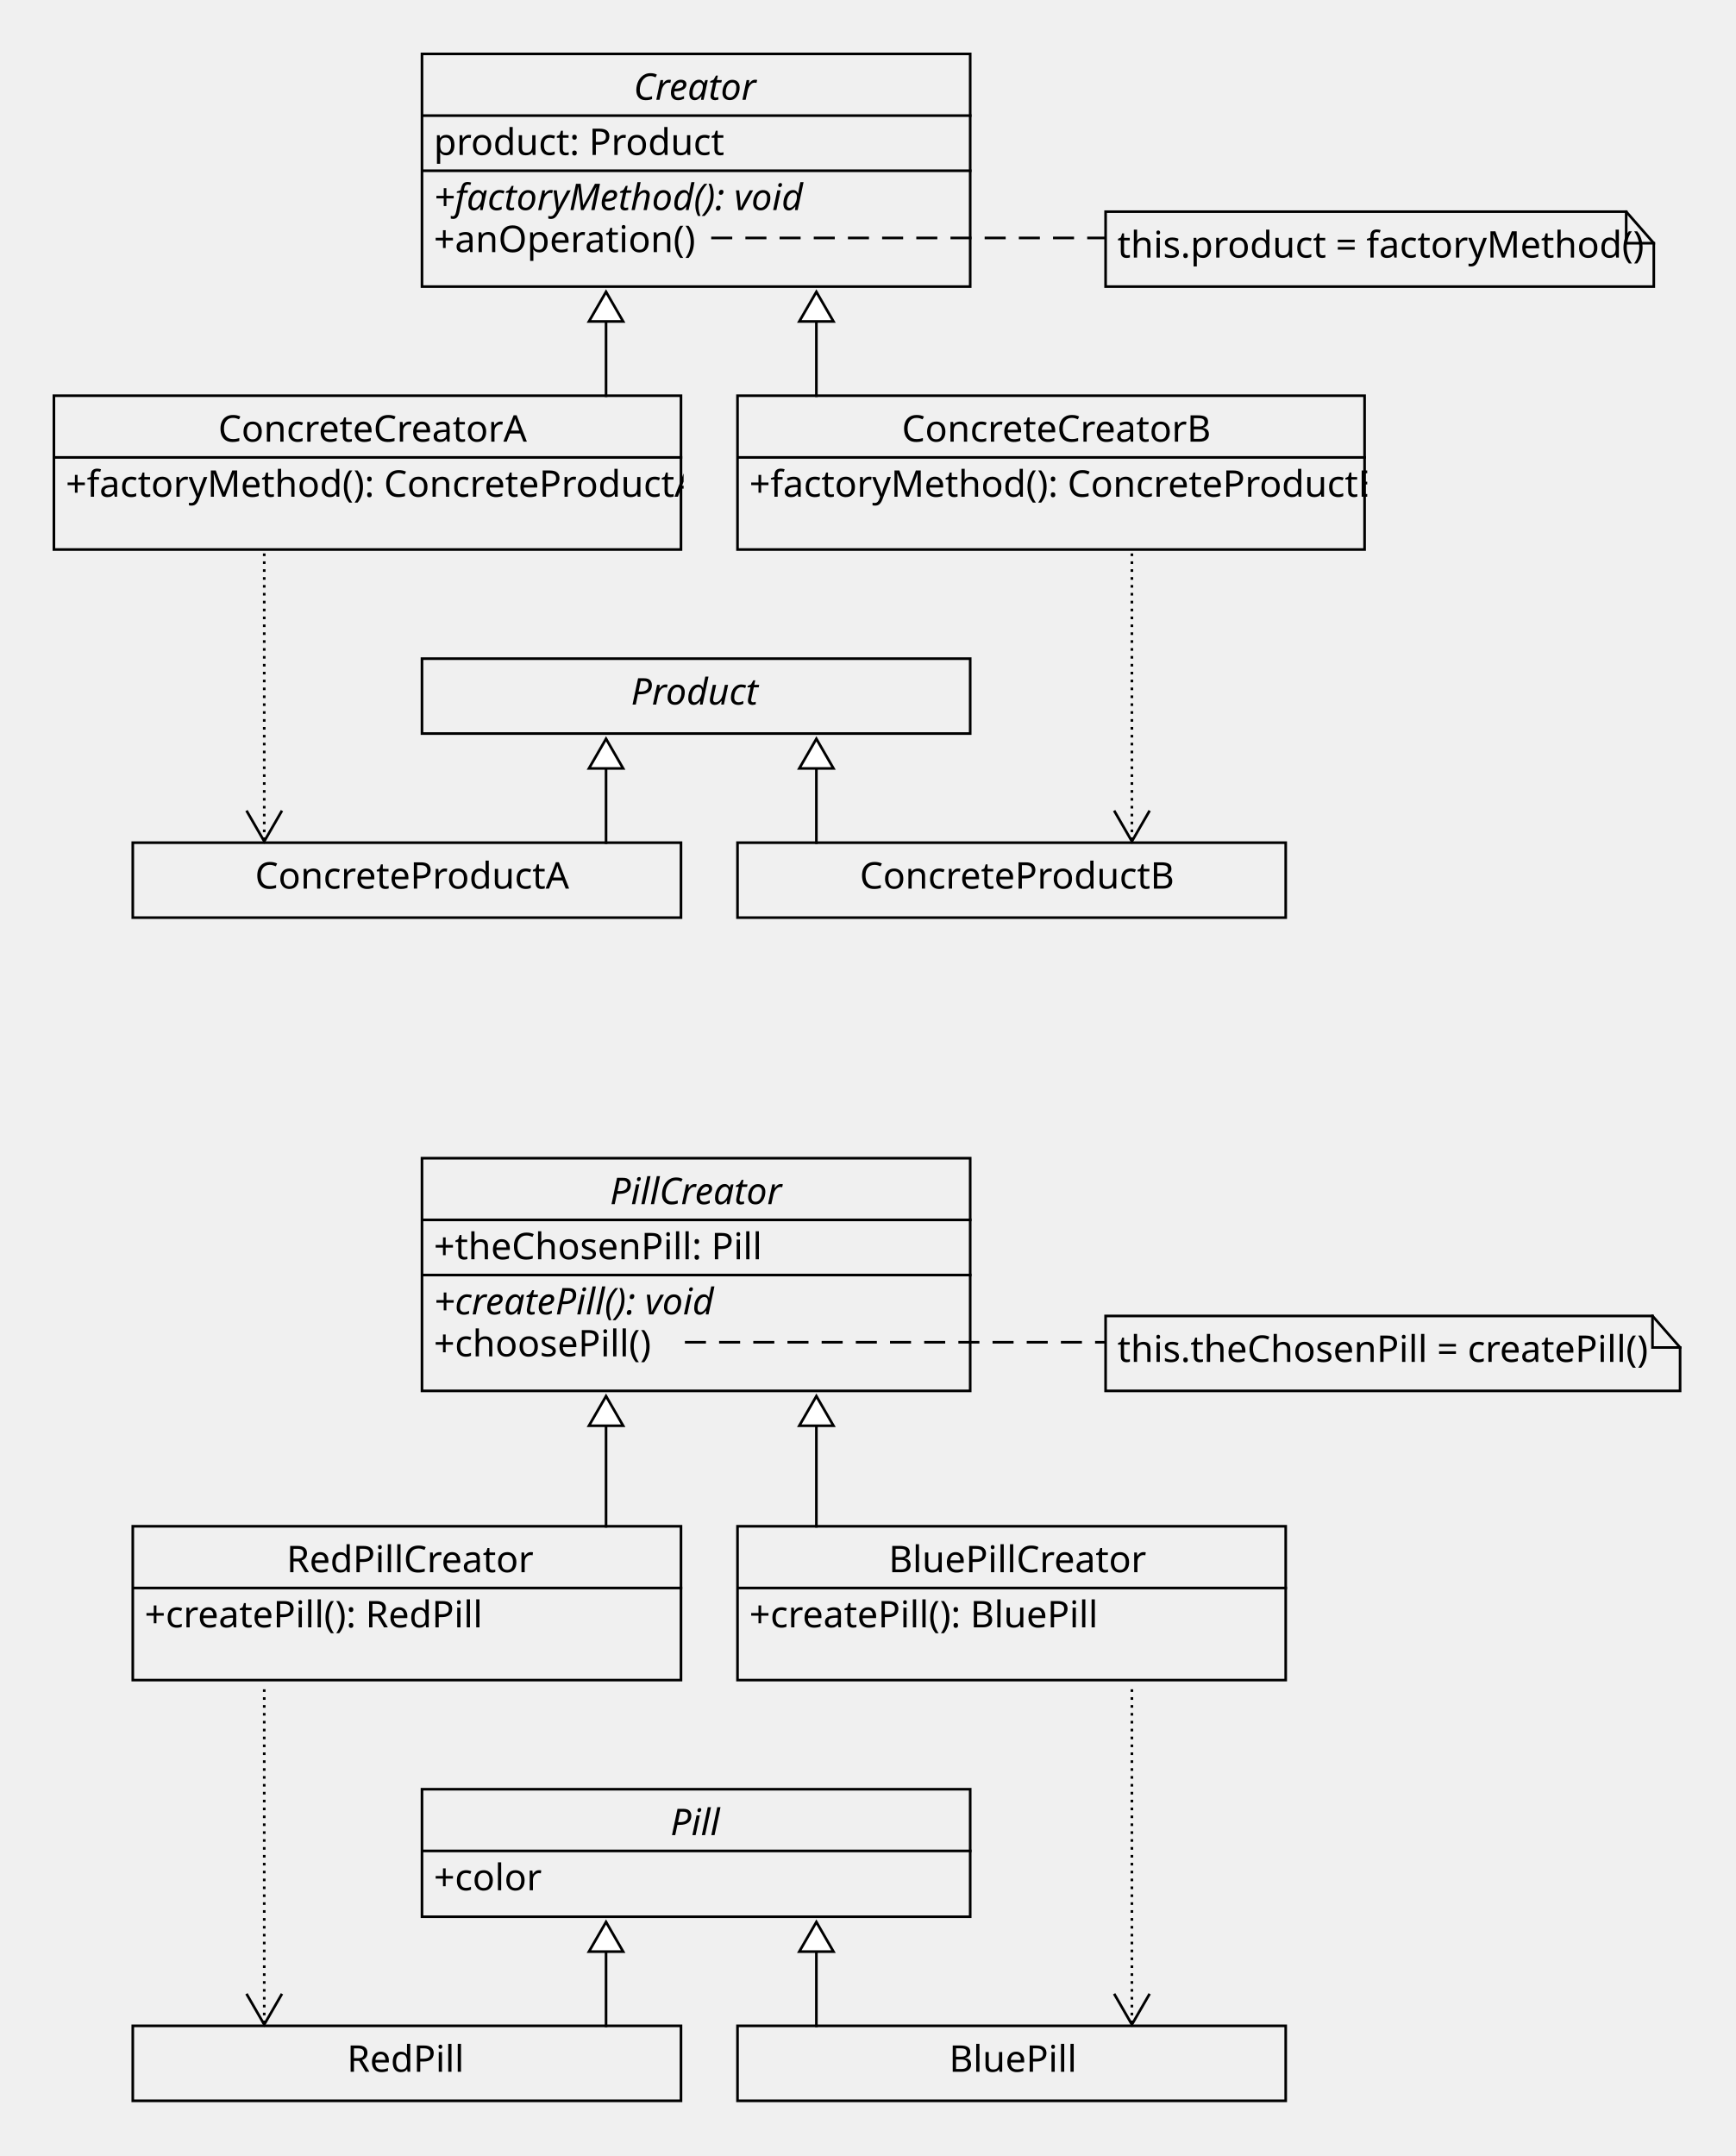
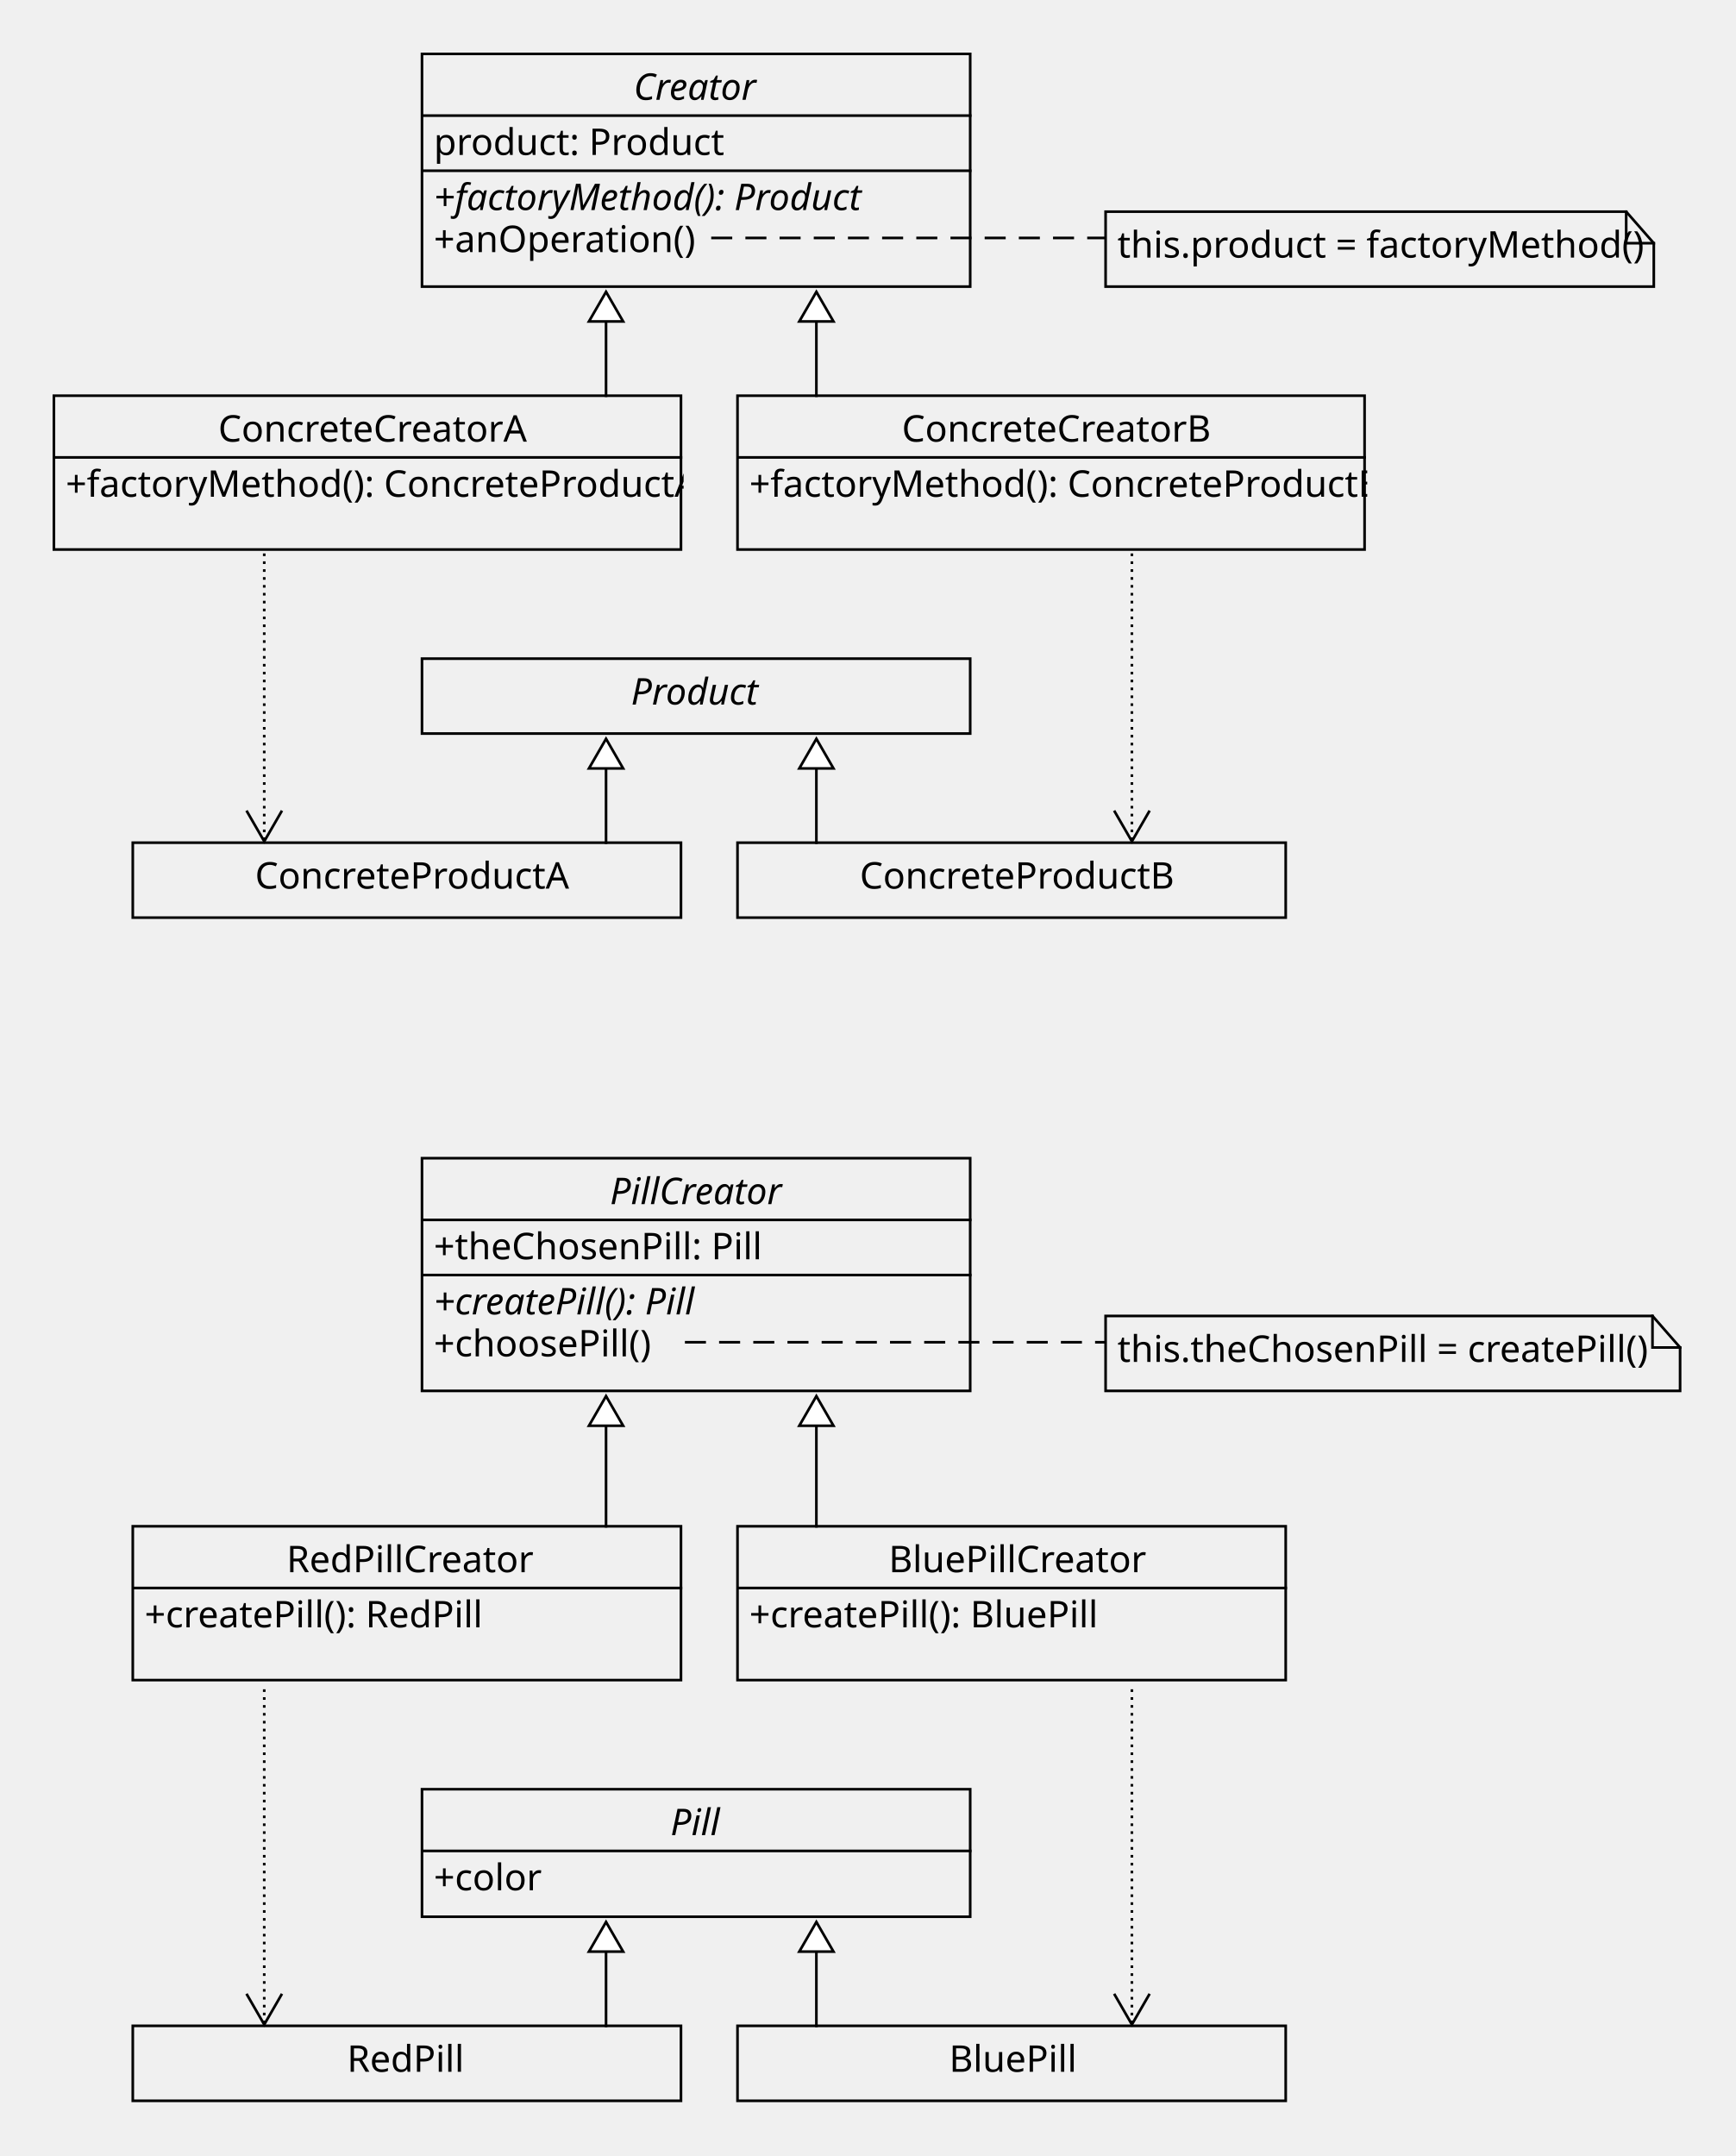
<svg xmlns="http://www.w3.org/2000/svg" fill-opacity="1" color-rendering="auto" color-interpolation="auto" text-rendering="auto" stroke="black" stroke-linecap="square" width="660" stroke-miterlimit="10" shape-rendering="auto" stroke-opacity="1" fill="black" stroke-dasharray="none" font-weight="normal" stroke-width="1" viewBox="390 80 660 820" height="820" font-family="'Dialog'" font-style="normal" stroke-linejoin="miter" font-size="12px" stroke-dashoffset="0" image-rendering="auto">
  <defs id="genericDefs" />
  <g>
    <defs id="defs1">
      <clipPath clipPathUnits="userSpaceOnUse" id="clipPath1">
        <path d="M0 0 L2147483647 0 L2147483647 2147483647 L0 2147483647 L0 0 Z" />
      </clipPath>
      <clipPath clipPathUnits="userSpaceOnUse" id="clipPath2">
        <path d="M0 0 L0 30 L210 30 L210 0 Z" />
      </clipPath>
      <clipPath clipPathUnits="userSpaceOnUse" id="clipPath3">
        <path d="M0 0 L0 60 L240 60 L240 0 Z" />
      </clipPath>
      <clipPath clipPathUnits="userSpaceOnUse" id="clipPath4">
        <path d="M0 0 L0 90 L210 90 L210 0 Z" />
      </clipPath>
      <clipPath clipPathUnits="userSpaceOnUse" id="clipPath5">
        <path d="M0 0 L0 30 L220 30 L220 0 Z" />
      </clipPath>
      <clipPath clipPathUnits="userSpaceOnUse" id="clipPath6">
        <path d="M0 0 L0 50 L210 50 L210 0 Z" />
      </clipPath>
      <clipPath clipPathUnits="userSpaceOnUse" id="clipPath7">
        <path d="M0 0 L0 60 L210 60 L210 0 Z" />
      </clipPath>
      <clipPath clipPathUnits="userSpaceOnUse" id="clipPath8">
        <path d="M0 0 L0 30 L180 30 L180 0 Z" />
      </clipPath>
      <clipPath clipPathUnits="userSpaceOnUse" id="clipPath9">
        <path d="M0 0 L0 140 L30 140 L30 0 Z" />
      </clipPath>
      <clipPath clipPathUnits="userSpaceOnUse" id="clipPath10">
        <path d="M0 0 L0 70 L30 70 L30 0 Z" />
      </clipPath>
      <clipPath clipPathUnits="userSpaceOnUse" id="clipPath11">
        <path d="M0 0 L0 30 L190 30 L190 0 Z" />
      </clipPath>
      <clipPath clipPathUnits="userSpaceOnUse" id="clipPath12">
        <path d="M0 0 L0 160 L30 160 L30 0 Z" />
      </clipPath>
      <clipPath clipPathUnits="userSpaceOnUse" id="clipPath13">
        <path d="M0 0 L0 80 L30 80 L30 0 Z" />
      </clipPath>
    </defs>
    <g fill="rgb(255,255,255)" fill-opacity="0" transform="translate(810,160)" stroke-opacity="0" stroke="rgb(255,255,255)">
      <path d="M0.5 0.5 L198.5 0.5 L209 12.5 L209 29 L0.5 29 Z" stroke="none" clip-path="url(#clipPath2)" />
    </g>
    <g transform="translate(810,160)">
      <path fill="none" d="M0.5 0.5 L198.5 0.5 L209 12.5 L209 29 L0.5 29 Z" clip-path="url(#clipPath2)" />
      <path fill="none" d="M198.5 0.5 L198.5 12.5 L209 12.5" clip-path="url(#clipPath2)" />
      <text x="5" font-size="14px" y="17.969" clip-path="url(#clipPath2)" font-family="sans-serif" stroke="none" xml:space="preserve">this.product = factoryMethod()</text>
    </g>
    <g fill="rgb(255,255,255)" fill-opacity="0" transform="translate(670,400)" stroke-opacity="0" stroke="rgb(255,255,255)">
      <rect x="0.5" width="208.5" height="28.5" y="0.5" clip-path="url(#clipPath2)" stroke="none" />
    </g>
    <g transform="translate(670,400)">
      <rect fill="none" x="0.5" width="208.5" height="28.5" y="0.5" clip-path="url(#clipPath2)" />
      <text x="47" font-size="14px" y="17.969" clip-path="url(#clipPath2)" font-family="sans-serif" stroke="none" xml:space="preserve">ConcreteProductB</text>
    </g>
    <g fill="rgb(255,255,255)" fill-opacity="0" transform="translate(550,330)" stroke-opacity="0" stroke="rgb(255,255,255)">
      <rect x="0.5" width="208.5" height="28.5" y="0.5" clip-path="url(#clipPath2)" stroke="none" />
    </g>
    <g transform="translate(550,330)">
      <rect fill="none" x="0.5" width="208.5" height="28.5" y="0.5" clip-path="url(#clipPath2)" />
      <text x="80" font-size="14px" y="17.969" clip-path="url(#clipPath2)" font-family="sans-serif" font-style="italic" stroke="none" xml:space="preserve">Product</text>
    </g>
    <g fill="rgb(255,255,255)" fill-opacity="0" transform="translate(440,400)" stroke-opacity="0" stroke="rgb(255,255,255)">
      <rect x="0.5" width="208.5" height="28.5" y="0.5" clip-path="url(#clipPath2)" stroke="none" />
    </g>
    <g transform="translate(440,400)">
      <rect fill="none" x="0.5" width="208.5" height="28.5" y="0.5" clip-path="url(#clipPath2)" />
      <text x="47" font-size="14px" y="17.969" clip-path="url(#clipPath2)" font-family="sans-serif" stroke="none" xml:space="preserve">ConcreteProductA</text>
    </g>
    <g fill="rgb(255,255,255)" fill-opacity="0" transform="translate(670,230)" stroke-opacity="0" stroke="rgb(255,255,255)">
      <rect x="0.5" width="238.5" height="58.5" y="0.5" clip-path="url(#clipPath3)" stroke="none" />
    </g>
    <g transform="translate(670,230)">
      <rect fill="none" x="0.5" width="238.5" height="58.5" y="0.5" clip-path="url(#clipPath3)" />
      <text x="63" font-size="14px" y="17.969" clip-path="url(#clipPath3)" font-family="sans-serif" stroke="none" xml:space="preserve">ConcreteCreatorB</text>
      <path fill="none" d="M1 23.969 L239 23.969" clip-path="url(#clipPath3)" />
      <text x="5" font-size="14px" y="38.938" clip-path="url(#clipPath3)" font-family="sans-serif" stroke="none" xml:space="preserve">+factoryMethod(): ConcreteProductB</text>
    </g>
    <g fill="rgb(255,255,255)" fill-opacity="0" transform="translate(410,230)" stroke-opacity="0" stroke="rgb(255,255,255)">
      <rect x="0.5" width="238.5" height="58.5" y="0.5" clip-path="url(#clipPath3)" stroke="none" />
    </g>
    <g transform="translate(410,230)">
      <rect fill="none" x="0.5" width="238.5" height="58.5" y="0.5" clip-path="url(#clipPath3)" />
      <text x="63" font-size="14px" y="17.969" clip-path="url(#clipPath3)" font-family="sans-serif" stroke="none" xml:space="preserve">ConcreteCreatorA</text>
      <path fill="none" d="M1 23.969 L239 23.969" clip-path="url(#clipPath3)" />
      <text x="5" font-size="14px" y="38.938" clip-path="url(#clipPath3)" font-family="sans-serif" stroke="none" xml:space="preserve">+factoryMethod(): ConcreteProductA</text>
    </g>
    <g fill="rgb(255,255,255)" fill-opacity="0" transform="translate(550,100)" stroke-opacity="0" stroke="rgb(255,255,255)">
      <rect x="0.5" width="208.5" height="88.5" y="0.5" clip-path="url(#clipPath4)" stroke="none" />
    </g>
    <g transform="translate(550,100)">
      <rect fill="none" x="0.5" width="208.5" height="88.5" y="0.5" clip-path="url(#clipPath4)" />
      <text x="81" font-size="14px" y="17.969" clip-path="url(#clipPath4)" font-family="sans-serif" font-style="italic" stroke="none" xml:space="preserve">Creator</text>
      <path fill="none" d="M1 23.969 L209 23.969" clip-path="url(#clipPath4)" />
      <text x="5" font-size="14px" y="38.938" clip-path="url(#clipPath4)" font-family="sans-serif" stroke="none" xml:space="preserve">product: Product</text>
      <path fill="none" d="M1 44.938 L209 44.938" clip-path="url(#clipPath4)" />
-       <text x="5" font-size="14px" y="59.906" clip-path="url(#clipPath4)" font-family="sans-serif" font-style="italic" stroke="none" xml:space="preserve">+factoryMethod(): void</text>
+       <text x="5" font-size="14px" y="59.906" clip-path="url(#clipPath4)" font-family="sans-serif" font-style="italic" stroke="none" xml:space="preserve">+factoryMethod(): Product</text>
      <text x="5" font-size="14px" y="75.875" clip-path="url(#clipPath4)" font-family="sans-serif" stroke="none" xml:space="preserve">+anOperation()</text>
    </g>
    <g fill="rgb(255,255,255)" fill-opacity="0" transform="translate(810,580)" stroke-opacity="0" stroke="rgb(255,255,255)">
      <path d="M0.5 0.5 L208.5 0.5 L219 12.5 L219 29 L0.5 29 Z" stroke="none" clip-path="url(#clipPath5)" />
    </g>
    <g transform="translate(810,580)">
      <path fill="none" d="M0.5 0.5 L208.5 0.5 L219 12.5 L219 29 L0.5 29 Z" clip-path="url(#clipPath5)" />
      <path fill="none" d="M208.5 0.5 L208.5 12.5 L219 12.5" clip-path="url(#clipPath5)" />
      <text x="5" font-size="14px" y="17.969" clip-path="url(#clipPath5)" font-family="sans-serif" stroke="none" xml:space="preserve">this.theChosenPill = createPill()</text>
    </g>
    <g fill="rgb(255,255,255)" fill-opacity="0" transform="translate(670,850)" stroke-opacity="0" stroke="rgb(255,255,255)">
      <rect x="0.5" width="208.5" height="28.5" y="0.5" clip-path="url(#clipPath2)" stroke="none" />
    </g>
    <g transform="translate(670,850)">
      <rect fill="none" x="0.5" width="208.5" height="28.5" y="0.5" clip-path="url(#clipPath2)" />
      <text x="81" font-size="14px" y="17.969" clip-path="url(#clipPath2)" font-family="sans-serif" stroke="none" xml:space="preserve">BluePill</text>
    </g>
    <g fill="rgb(255,255,255)" fill-opacity="0" transform="translate(550,760)" stroke-opacity="0" stroke="rgb(255,255,255)">
      <rect x="0.5" width="208.5" height="48.5" y="0.5" clip-path="url(#clipPath6)" stroke="none" />
    </g>
    <g transform="translate(550,760)">
      <rect fill="none" x="0.5" width="208.5" height="48.5" y="0.5" clip-path="url(#clipPath6)" />
      <text x="95" font-size="14px" y="17.969" clip-path="url(#clipPath6)" font-family="sans-serif" font-style="italic" stroke="none" xml:space="preserve">Pill</text>
      <path fill="none" d="M1 23.969 L209 23.969" clip-path="url(#clipPath6)" />
      <text x="5" font-size="14px" y="38.938" clip-path="url(#clipPath6)" font-family="sans-serif" stroke="none" xml:space="preserve">+color</text>
    </g>
    <g fill="rgb(255,255,255)" fill-opacity="0" transform="translate(440,850)" stroke-opacity="0" stroke="rgb(255,255,255)">
      <rect x="0.5" width="208.5" height="28.5" y="0.5" clip-path="url(#clipPath2)" stroke="none" />
    </g>
    <g transform="translate(440,850)">
      <rect fill="none" x="0.5" width="208.5" height="28.5" y="0.5" clip-path="url(#clipPath2)" />
      <text x="82" font-size="14px" y="17.969" clip-path="url(#clipPath2)" font-family="sans-serif" stroke="none" xml:space="preserve">RedPill</text>
    </g>
    <g fill="rgb(255,255,255)" fill-opacity="0" transform="translate(670,660)" stroke-opacity="0" stroke="rgb(255,255,255)">
      <rect x="0.5" width="208.5" height="58.5" y="0.5" clip-path="url(#clipPath7)" stroke="none" />
    </g>
    <g transform="translate(670,660)">
      <rect fill="none" x="0.5" width="208.5" height="58.5" y="0.5" clip-path="url(#clipPath7)" />
      <text x="58" font-size="14px" y="17.969" clip-path="url(#clipPath7)" font-family="sans-serif" stroke="none" xml:space="preserve">BluePillCreator</text>
      <path fill="none" d="M1 23.969 L209 23.969" clip-path="url(#clipPath7)" />
      <text x="5" font-size="14px" y="38.938" clip-path="url(#clipPath7)" font-family="sans-serif" stroke="none" xml:space="preserve">+createPill(): BluePill</text>
    </g>
    <g fill="rgb(255,255,255)" fill-opacity="0" transform="translate(440,660)" stroke-opacity="0" stroke="rgb(255,255,255)">
      <rect x="0.5" width="208.5" height="58.5" y="0.5" clip-path="url(#clipPath7)" stroke="none" />
    </g>
    <g transform="translate(440,660)">
      <rect fill="none" x="0.5" width="208.5" height="58.5" y="0.5" clip-path="url(#clipPath7)" />
      <text x="59" font-size="14px" y="17.969" clip-path="url(#clipPath7)" font-family="sans-serif" stroke="none" xml:space="preserve">RedPillCreator</text>
      <path fill="none" d="M1 23.969 L209 23.969" clip-path="url(#clipPath7)" />
      <text x="5" font-size="14px" y="38.938" clip-path="url(#clipPath7)" font-family="sans-serif" stroke="none" xml:space="preserve">+createPill(): RedPill</text>
    </g>
    <g fill="rgb(255,255,255)" fill-opacity="0" transform="translate(550,520)" stroke-opacity="0" stroke="rgb(255,255,255)">
      <rect x="0.5" width="208.5" height="88.5" y="0.5" clip-path="url(#clipPath4)" stroke="none" />
    </g>
    <g transform="translate(550,520)">
      <rect fill="none" x="0.5" width="208.5" height="88.5" y="0.5" clip-path="url(#clipPath4)" />
      <text x="72" font-size="14px" y="17.969" clip-path="url(#clipPath4)" font-family="sans-serif" font-style="italic" stroke="none" xml:space="preserve">PillCreator</text>
      <path fill="none" d="M1 23.969 L209 23.969" clip-path="url(#clipPath4)" />
      <text x="5" font-size="14px" y="38.938" clip-path="url(#clipPath4)" font-family="sans-serif" stroke="none" xml:space="preserve">+theChosenPill: Pill</text>
      <path fill="none" d="M1 44.938 L209 44.938" clip-path="url(#clipPath4)" />
-       <text x="5" font-size="14px" y="59.906" clip-path="url(#clipPath4)" font-family="sans-serif" font-style="italic" stroke="none" xml:space="preserve">+createPill(): void</text>
+       <text x="5" font-size="14px" y="59.906" clip-path="url(#clipPath4)" font-family="sans-serif" font-style="italic" stroke="none" xml:space="preserve">+createPill(): Pill</text>
      <text x="5" font-size="14px" y="75.875" clip-path="url(#clipPath4)" font-family="sans-serif" stroke="none" xml:space="preserve">+choosePill()</text>
    </g>
    <g stroke-dasharray="8,5" stroke-miterlimit="5" transform="translate(650,160)" stroke-linecap="butt">
      <path fill="none" d="M10.5 10.5 L160.5 10.5" clip-path="url(#clipPath8)" />
    </g>
    <g stroke-dasharray="1,2" stroke-miterlimit="5" transform="translate(480,280)" stroke-linecap="butt">
      <path fill="none" d="M10.5 119.5 L10.5 10.5" clip-path="url(#clipPath9)" />
      <path fill="none" stroke-miterlimit="10" stroke-dasharray="none" d="M17 108.742 L10.5 120 L4 108.742" clip-path="url(#clipPath9)" stroke-linecap="square" />
    </g>
    <g stroke-dasharray="1,2" stroke-miterlimit="5" transform="translate(810,280)" stroke-linecap="butt">
      <path fill="none" d="M10.5 119.5 L10.5 10.5" clip-path="url(#clipPath9)" />
      <path fill="none" stroke-miterlimit="10" stroke-dasharray="none" d="M17 108.742 L10.5 120 L4 108.742" clip-path="url(#clipPath9)" stroke-linecap="square" />
    </g>
    <g transform="translate(610,350)">
      <path fill="none" d="M10.5 11.5 L10.5 50.5" clip-path="url(#clipPath10)" />
      <path fill="white" d="M4 22.258 L10.5 11 L17 22.258 Z" clip-path="url(#clipPath10)" stroke="none" />
      <path fill="none" d="M4 22.258 L10.5 11 L17 22.258 Z" clip-path="url(#clipPath10)" />
    </g>
    <g transform="translate(690,350)">
      <path fill="none" d="M10.5 11.5 L10.5 50.5" clip-path="url(#clipPath10)" />
      <path fill="white" d="M4 22.258 L10.5 11 L17 22.258 Z" clip-path="url(#clipPath10)" stroke="none" />
      <path fill="none" d="M4 22.258 L10.5 11 L17 22.258 Z" clip-path="url(#clipPath10)" />
    </g>
    <g transform="translate(690,180)">
      <path fill="none" d="M10.5 11.5 L10.5 50.5" clip-path="url(#clipPath10)" />
      <path fill="white" d="M4 22.258 L10.5 11 L17 22.258 Z" clip-path="url(#clipPath10)" stroke="none" />
      <path fill="none" d="M4 22.258 L10.5 11 L17 22.258 Z" clip-path="url(#clipPath10)" />
    </g>
    <g transform="translate(610,180)">
      <path fill="none" d="M10.5 11.5 L10.5 50.5" clip-path="url(#clipPath10)" />
      <path fill="white" d="M4 22.258 L10.5 11 L17 22.258 Z" clip-path="url(#clipPath10)" stroke="none" />
      <path fill="none" d="M4 22.258 L10.5 11 L17 22.258 Z" clip-path="url(#clipPath10)" />
    </g>
    <g stroke-dasharray="8,5" stroke-miterlimit="5" transform="translate(640,580)" stroke-linecap="butt">
      <path fill="none" d="M10.5 10.5 L170.5 10.5" clip-path="url(#clipPath11)" />
    </g>
    <g stroke-dasharray="1,2" stroke-miterlimit="5" transform="translate(480,710)" stroke-linecap="butt">
      <path fill="none" d="M10.5 139.5 L10.5 10.5" clip-path="url(#clipPath12)" />
      <path fill="none" stroke-miterlimit="10" stroke-dasharray="none" d="M17 128.742 L10.5 140 L4 128.742" clip-path="url(#clipPath12)" stroke-linecap="square" />
    </g>
    <g stroke-dasharray="1,2" stroke-miterlimit="5" transform="translate(810,710)" stroke-linecap="butt">
      <path fill="none" d="M10.5 139.5 L10.5 10.5" clip-path="url(#clipPath12)" />
      <path fill="none" stroke-miterlimit="10" stroke-dasharray="none" d="M17 128.742 L10.5 140 L4 128.742" clip-path="url(#clipPath12)" stroke-linecap="square" />
    </g>
    <g transform="translate(610,800)">
      <path fill="none" d="M10.5 11.5 L10.5 50.5" clip-path="url(#clipPath10)" />
      <path fill="white" d="M4 22.258 L10.5 11 L17 22.258 Z" clip-path="url(#clipPath10)" stroke="none" />
      <path fill="none" d="M4 22.258 L10.5 11 L17 22.258 Z" clip-path="url(#clipPath10)" />
    </g>
    <g transform="translate(690,800)">
      <path fill="none" d="M10.5 11.5 L10.5 50.5" clip-path="url(#clipPath10)" />
      <path fill="white" d="M4 22.258 L10.5 11 L17 22.258 Z" clip-path="url(#clipPath10)" stroke="none" />
      <path fill="none" d="M4 22.258 L10.5 11 L17 22.258 Z" clip-path="url(#clipPath10)" />
    </g>
    <g transform="translate(690,600)">
      <path fill="none" d="M10.5 11.5 L10.5 60.5" clip-path="url(#clipPath13)" />
      <path fill="white" d="M4 22.258 L10.5 11 L17 22.258 Z" clip-path="url(#clipPath13)" stroke="none" />
      <path fill="none" d="M4 22.258 L10.5 11 L17 22.258 Z" clip-path="url(#clipPath13)" />
    </g>
    <g transform="translate(610,600)">
      <path fill="none" d="M10.5 11.5 L10.5 60.5" clip-path="url(#clipPath13)" />
      <path fill="white" d="M4 22.258 L10.5 11 L17 22.258 Z" clip-path="url(#clipPath13)" stroke="none" />
      <path fill="none" d="M4 22.258 L10.5 11 L17 22.258 Z" clip-path="url(#clipPath13)" />
    </g>
  </g>
</svg>
